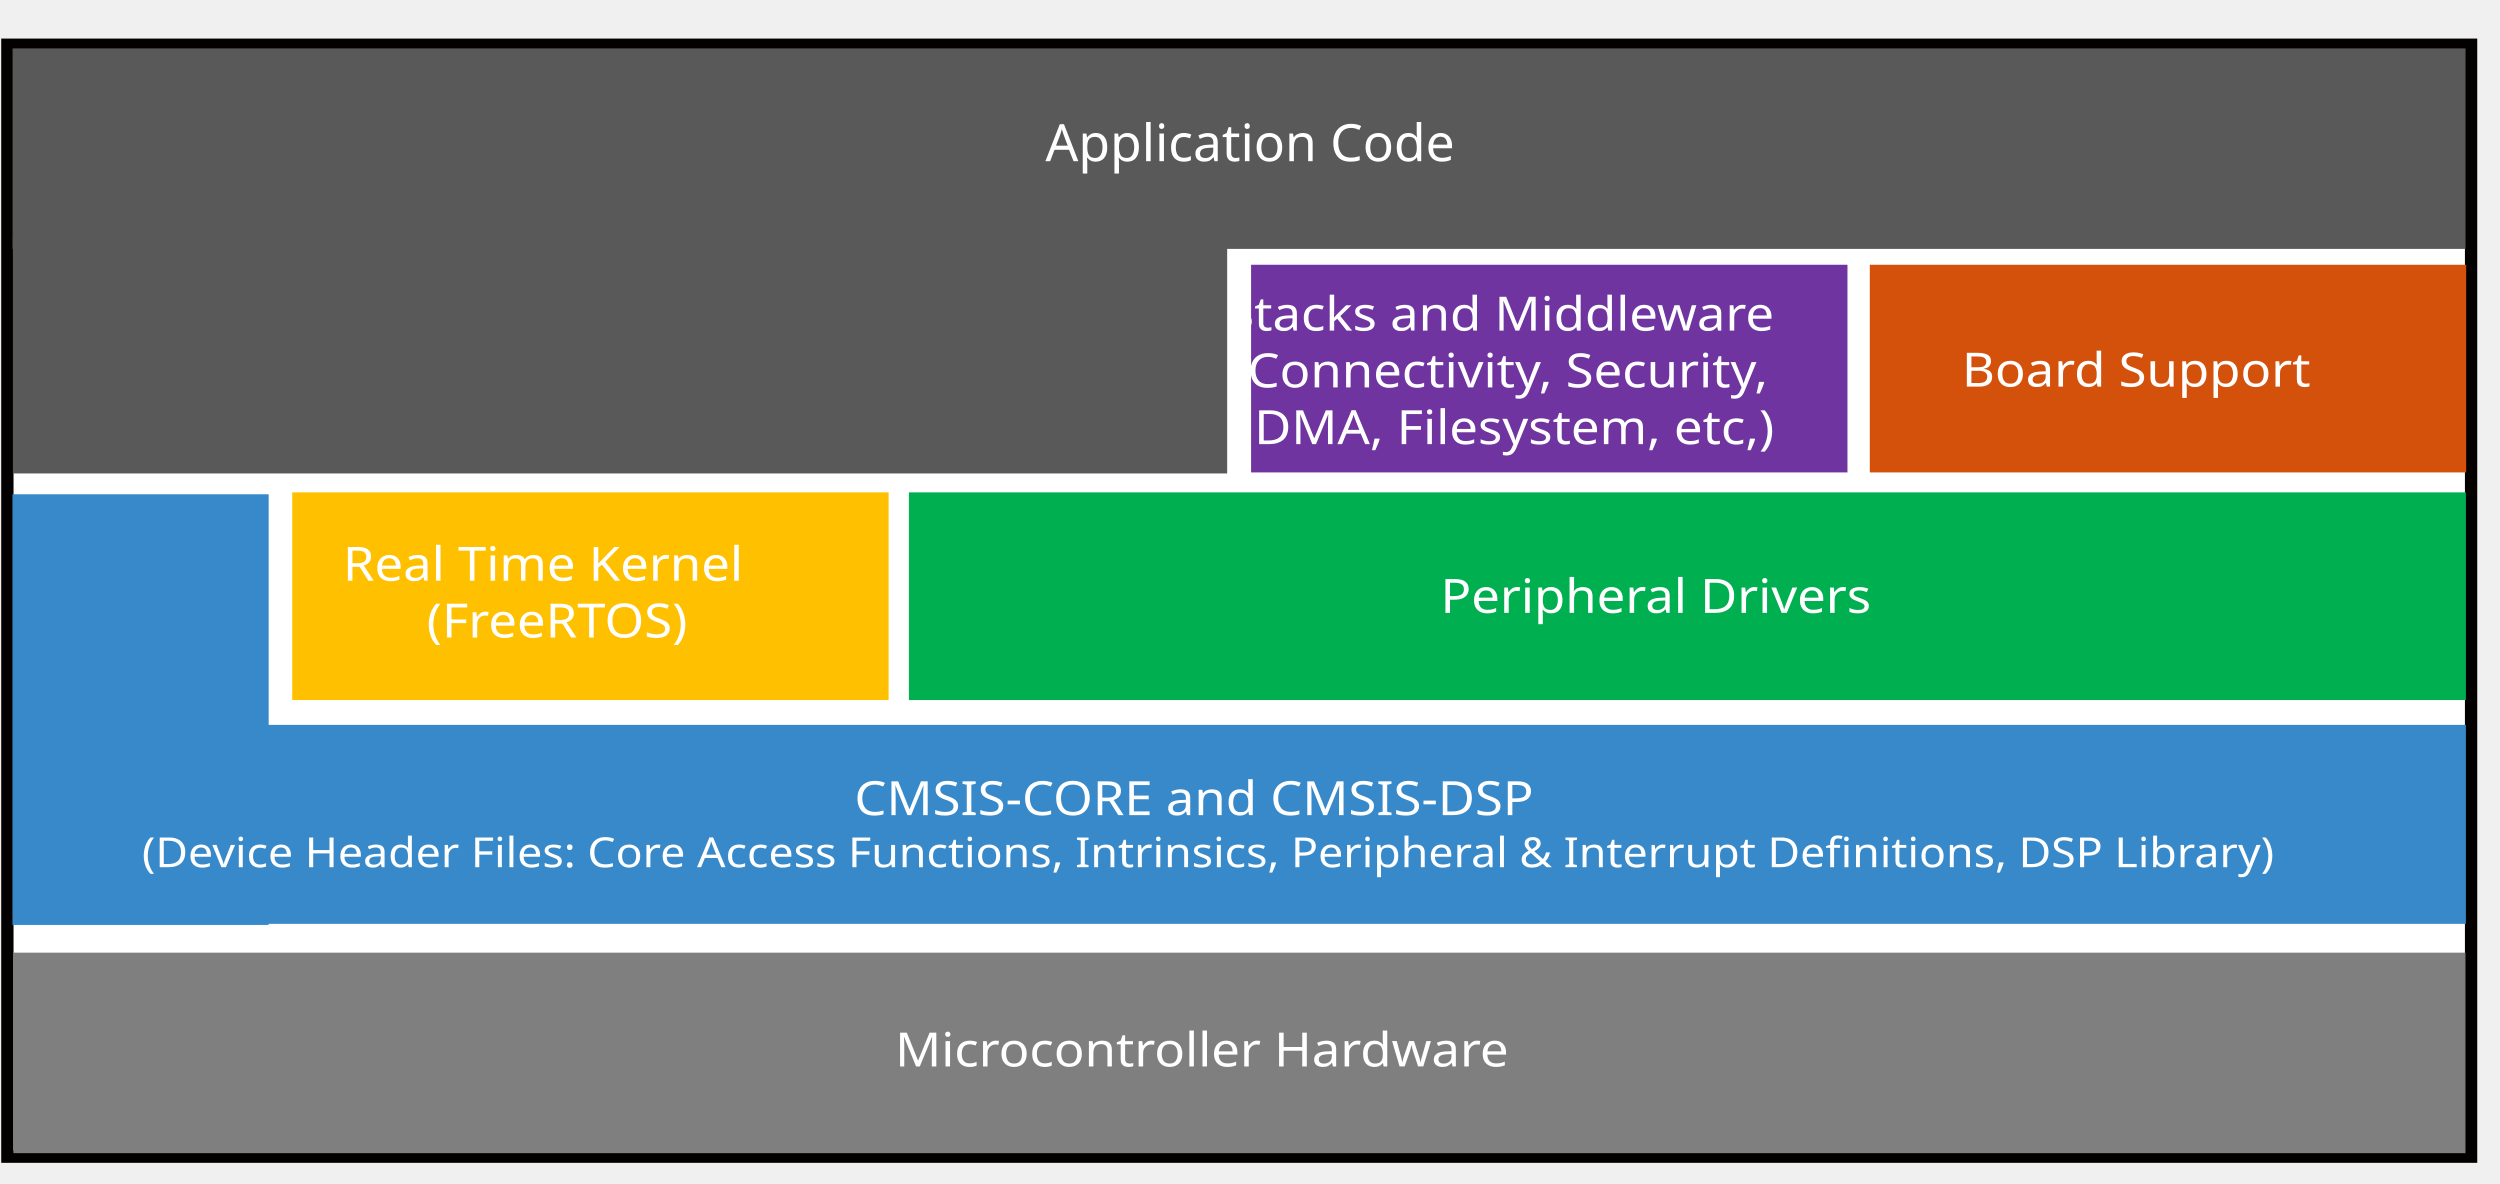
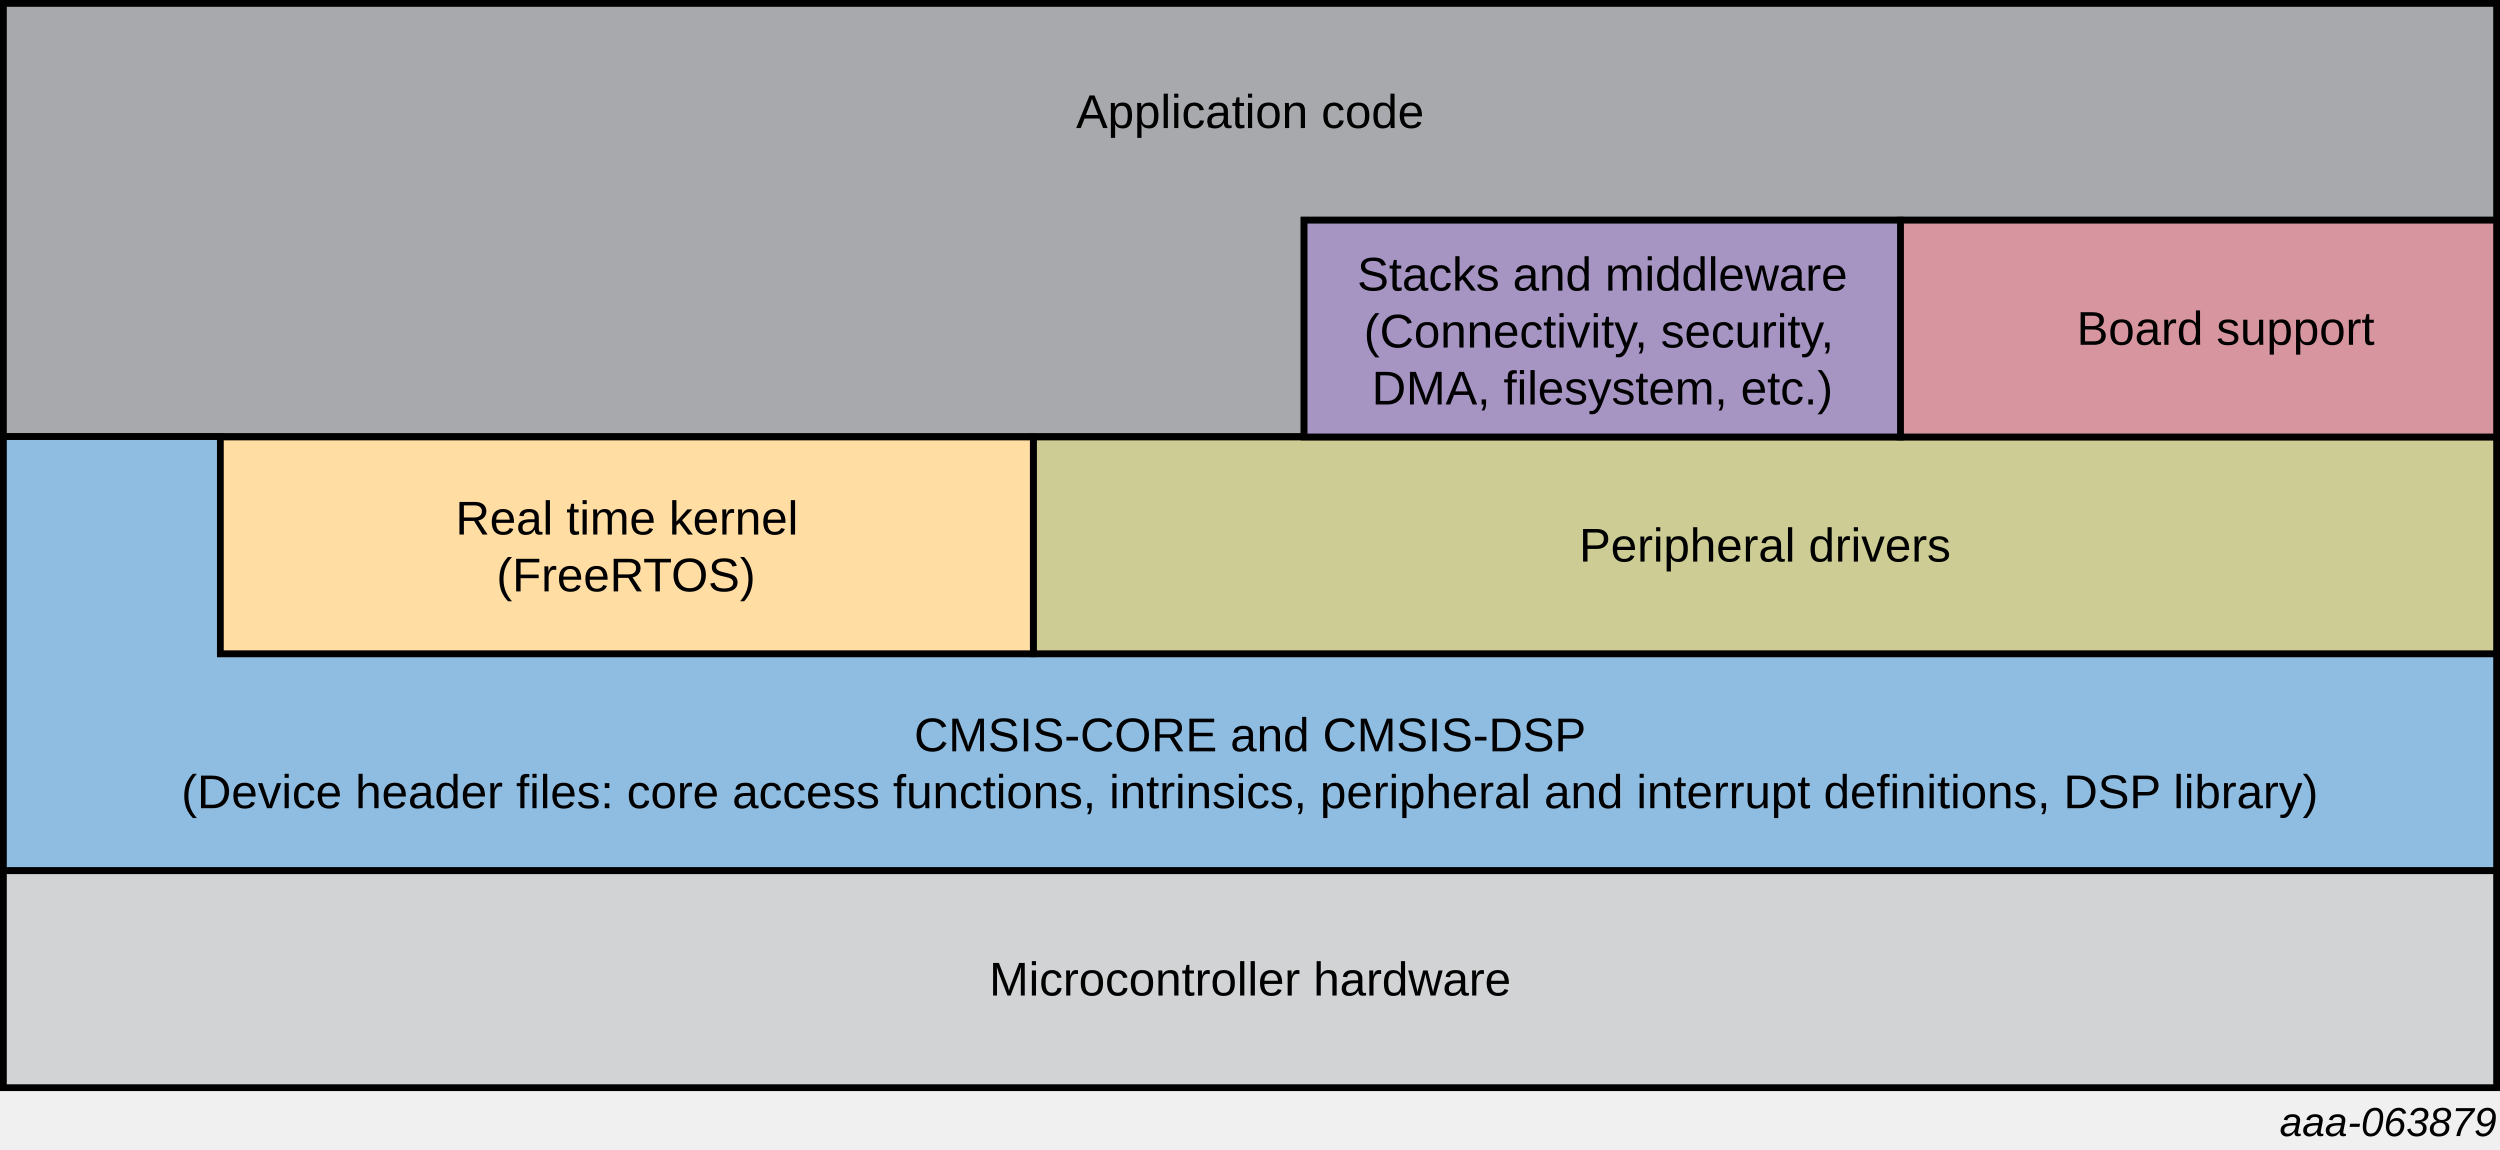
- <svg xmlns="http://www.w3.org/2000/svg" xmlns:ns1="http://www.openswatchbook.org/uri/2009/osb" id="svg2985" version="1.1" width="638" height="302">
-   <defs id="defs2989">
-     <linearGradient id="linearGradient3949" ns1:paint="solid">
-       <stop style="stop-color:#000000;" offset="0" id="stop3951" />
-     </linearGradient>
-     <linearGradient id="linearGradient3943" ns1:paint="solid">
-       <stop style="stop-color:#000000;" offset="0" id="stop3945" />
-     </linearGradient>
-   </defs>
-   <g id="layer4" style="display:inline">
-     <rect style="fill:#ffffff;stroke:#030000;stroke-width:3.143;stroke-miterlimit:4;stroke-dasharray:none" id="rect4104" width="628.737" height="283.767" x="1.883" y="11.416" />
-   </g>
-   <g id="layer3" style="display:inline">
-     <rect style="fill:#6f34a0;stroke:none" id="rect3173" width="152.198" height="52.995" x="319.277" y="67.567" />
-     <rect style="fill:#d4510b;stroke:none" id="rect3173-1" width="152.198" height="52.995" x="477.171" y="67.567" />
-     <rect style="fill:#00af50;stroke:none" id="rect3173-1-1" width="397.344" height="52.995" x="231.953" y="125.653" />
-     <rect style="fill:#ffc000;stroke:none" id="rect3173-1-5" width="152.198" height="52.995" x="74.578" y="125.653" />
-     <rect style="fill:#7f7f7f;stroke:none" id="rect3173-1-5-2" width="625.763" height="51.168" x="3.423" y="243.117" />
-     <rect style="fill:#595959;stroke:none" id="rect3173-1-5-2-7" width="625.992" height="51.168" x="3.213" y="12.35" />
-     <rect style="fill:#595959;stroke:none" id="rect3173-1-5-2-7-6" width="309.884" height="60.398" x="3.29" y="60.426" />
-     <rect style="fill:#3889ca;stroke:none;display:inline" id="rect3173-1-1-1" width="617.478" height="50.78" x="11.819" y="184.988" />
-     <rect style="fill:#3889ca;stroke:none;display:inline" id="rect3173-1-5-4" width="65.386" height="109.907" x="3.179" y="126.137" />
-   </g>
-   <g id="layer2" style="display:inline">
-     <text xml:space="preserve" style="font-size:13.151px;font-style:normal;font-variant:normal;font-weight:normal;font-stretch:normal;text-indent:0;text-align:start;text-decoration:none;line-height:125%;letter-spacing:0px;word-spacing:0px;text-transform:none;direction:ltr;block-progression:tb;writing-mode:lr-tb;text-anchor:start;baseline-shift:baseline;color:#000000;fill:#ff4444;fill-rule:nonzero;stroke:none;stroke-width:1px;marker:none;visibility:visible;display:inline;overflow:visible;enable-background:accumulate;font-family:Arial Unicode MS;" x="266.896" y="41.119" id="text3015" transform="scale(0.9996248,1.000375)">
-       <tspan id="tspan3017" x="266.896" y="41.119" style="fill:#ffffff">Application Code</tspan>
-     </text>
-     <text xml:space="preserve" style="font-size:13.31px;font-style:normal;font-variant:normal;font-weight:normal;font-stretch:normal;text-indent:0;text-align:start;text-decoration:none;line-height:120%;letter-spacing:0px;word-spacing:0px;text-transform:none;direction:ltr;block-progression:tb;writing-mode:lr-tb;text-anchor:start;baseline-shift:baseline;color:#000000;fill:#ff4444;fill-rule:nonzero;stroke:none;stroke-width:1px;marker:none;visibility:visible;display:inline;overflow:visible;enable-background:accumulate;font-family:Arial Unicode MS;" x="381.446" y="87.457" id="text3015-1" transform="scale(1.036562,0.9647274)">
-       <tspan x="381.446" y="87.457" style="font-size:12.512px;font-style:normal;font-variant:normal;font-weight:normal;font-stretch:normal;text-align:center;line-height:120%;writing-mode:lr-tb;text-anchor:middle;fill:#ffffff;font-family:Arial Unicode MS;" id="tspan3042">Stacks and Middleware</tspan>
-       <tspan x="381.446" y="102.471" style="font-size:12.512px;font-style:normal;font-variant:normal;font-weight:normal;font-stretch:normal;text-align:center;line-height:120%;writing-mode:lr-tb;text-anchor:middle;fill:#ffffff;font-family:Arial Unicode MS;" id="tspan3050">(Connectivity, Security,</tspan>
-       <tspan x="381.446" y="117.485" style="font-size:12.512px;font-style:normal;font-variant:normal;font-weight:normal;font-stretch:normal;text-align:center;line-height:120%;writing-mode:lr-tb;text-anchor:middle;fill:#ffffff;font-family:Arial Unicode MS;" id="tspan3046">DMA, Filesystem, etc,)</tspan>
-     </text>
-     <text xml:space="preserve" style="font-size:13.31px;font-style:normal;font-variant:normal;font-weight:normal;font-stretch:normal;text-indent:0;text-align:start;text-decoration:none;line-height:130%;letter-spacing:0px;word-spacing:0px;text-transform:none;direction:ltr;block-progression:tb;writing-mode:lr-tb;text-anchor:start;baseline-shift:baseline;color:#000000;fill:#ff4444;fill-rule:nonzero;stroke:none;stroke-width:1px;marker:none;visibility:visible;display:inline;overflow:visible;enable-background:accumulate;font-family:Arial Unicode MS;" x="534.582" y="102.268" id="text3015-1-4" transform="scale(1.036562,0.9647273)">
-       <tspan x="534.582" y="102.268" style="font-size:12.512px;font-style:normal;font-variant:normal;font-weight:normal;font-stretch:normal;text-align:center;line-height:120%;writing-mode:lr-tb;text-anchor:middle;fill:#ffffff;font-family:Arial Unicode MS;" id="tspan3046-4">Board Support</tspan>
-     </text>
-     <text xml:space="preserve" style="font-size:13.31px;font-style:normal;font-variant:normal;font-weight:normal;font-stretch:normal;text-indent:0;text-align:start;text-decoration:none;line-height:130%;letter-spacing:0px;word-spacing:0px;text-transform:none;direction:ltr;block-progression:tb;writing-mode:lr-tb;text-anchor:start;baseline-shift:baseline;color:#000000;fill:#ff4444;fill-rule:nonzero;stroke:none;stroke-width:1px;marker:none;visibility:visible;display:inline;overflow:visible;enable-background:accumulate;font-family:Arial Unicode MS;" x="416.31" y="162.124" id="text3015-1-4-8" transform="scale(1.036562,0.9647273)">
-       <tspan x="416.31" y="162.124" style="font-size:12.512px;font-style:normal;font-variant:normal;font-weight:normal;font-stretch:normal;text-align:center;line-height:120%;writing-mode:lr-tb;text-anchor:middle;fill:#ffffff;font-family:Arial Unicode MS;" id="tspan3046-4-8">Peripheral Drivers</tspan>
-     </text>
-     <text xml:space="preserve" style="font-size:13.31px;font-style:normal;font-variant:normal;font-weight:normal;font-stretch:normal;text-indent:0;text-align:start;text-decoration:none;line-height:130%;letter-spacing:0px;word-spacing:0px;text-transform:none;direction:ltr;block-progression:tb;writing-mode:lr-tb;text-anchor:start;baseline-shift:baseline;color:#000000;fill:#ff4444;fill-rule:nonzero;stroke:none;stroke-width:1px;marker:none;visibility:visible;display:inline;overflow:visible;enable-background:accumulate;font-family:Arial Unicode MS;" x="145.793" y="153.628" id="text3015-1-4-8-2" transform="scale(1.036562,0.9647273)">
-       <tspan x="145.793" y="153.628" style="font-size:12.512px;font-style:normal;font-variant:normal;font-weight:normal;font-stretch:normal;text-align:center;line-height:120%;writing-mode:lr-tb;text-anchor:middle;fill:#ffffff;font-family:Arial Unicode MS;" id="tspan3046-4-8-4">Real Time Kernel</tspan>
-       <tspan x="145.793" y="168.642" style="font-size:12.512px;font-style:normal;font-variant:normal;font-weight:normal;font-stretch:normal;text-align:center;line-height:120%;writing-mode:lr-tb;text-anchor:middle;fill:#ffffff;font-family:Arial Unicode MS;" id="tspan3126">(FreeRTOS)</tspan>
-     </text>
-     <text xml:space="preserve" style="font-size:13.31px;font-style:normal;font-variant:normal;font-weight:normal;font-stretch:normal;text-indent:0;text-align:start;text-decoration:none;line-height:120%;letter-spacing:0px;word-spacing:0px;text-transform:none;direction:ltr;block-progression:tb;writing-mode:lr-tb;text-anchor:start;baseline-shift:baseline;color:#000000;fill:#ff4444;fill-rule:nonzero;stroke:none;stroke-width:1px;marker:none;visibility:visible;display:inline;overflow:visible;enable-background:accumulate;font-family:Arial Unicode MS;" x="306.071" y="215.625" id="text3015-1-4-8-5" transform="scale(1.036562,0.9647273)">
-       <tspan x="306.071" y="215.625" style="font-size:12.512px;font-style:normal;font-variant:normal;font-weight:normal;font-stretch:normal;text-align:center;line-height:120%;writing-mode:lr-tb;text-anchor:middle;fill:#ffffff;font-family:Arial Unicode MS;" id="tspan3046-4-8-5">CMSIS-CORE and CMSIS-DSP</tspan>
-       <tspan x="306.071" y="229.406" style="font-size:11px;font-style:normal;font-variant:normal;font-weight:normal;font-stretch:normal;text-align:center;line-height:120%;writing-mode:lr-tb;text-anchor:middle;fill:#ffffff;font-family:Arial Unicode MS;" id="tspan3149">(Device Header Files: Core Access Functions, Intrinsics, Peripheral &amp; Interrupt Definitions, DSP Library)</tspan>
-     </text>
-     <text xml:space="preserve" style="font-size:13.31px;font-style:normal;font-variant:normal;font-weight:normal;font-stretch:normal;text-indent:0;text-align:start;text-decoration:none;line-height:130%;letter-spacing:0px;word-spacing:0px;text-transform:none;direction:ltr;block-progression:tb;writing-mode:lr-tb;text-anchor:start;baseline-shift:baseline;color:#000000;fill:#ff4444;fill-rule:nonzero;stroke:none;stroke-width:1px;marker:none;visibility:visible;display:inline;overflow:visible;enable-background:accumulate;font-family:Arial Unicode MS;" x="304.55" y="282.116" id="text3015-1-4-8-1" transform="scale(1.036562,0.9647273)">
-       <tspan x="304.55" y="282.116" style="font-size:12.512px;font-style:normal;font-variant:normal;font-weight:normal;font-stretch:normal;text-align:center;line-height:120%;writing-mode:lr-tb;text-anchor:middle;fill:#ffffff;font-family:Arial Unicode MS;" id="tspan3046-4-8-7">Microcontroller Hardware</tspan>
-     </text>
-   </g>
+ <svg xmlns="http://www.w3.org/2000/svg" id="Layer_1" width="130.185mm" height="59.848mm" version="1.1" viewBox="0 0 369.028 169.647">
+   <polygon points="192.5 64.445 .5 64.445 .5 .5 368.528 .5 368.528 32.5 192.5 32.5 192.5 64.445" fill="#a7a9ac" stroke="#000" />
+   <polygon points="32.528 96.5 368.528 96.5 368.528 128.527 .5 128.527 .5 64.445 32.528 64.445 32.528 96.5" fill="#8fbde2" stroke="#000" />
+   <rect x="152.528" y="64.5" width="216" height="32" fill="#cccc94" stroke="#000" />
+   <rect x=".5" y="128.527" width="368.028" height="32.027" fill="#d1d3d4" stroke="#000" />
+   <rect x="32.528" y="64.5" width="120" height="32" fill="#ffdda3" stroke="#000" />
+   <rect x="280.472" y="32.5" width="88.056" height="32" fill="#d7969f" stroke="#000" />
+   <rect x="192.5" y="32.5" width="88.028" height="32" fill="#a694c3" stroke="#000" />
+   <text transform="translate(336.498 167.7)" font-family="Arial-ItalicMT, Arial" font-size="6" font-style="italic">
+     <tspan x="0" y="0">aaa-063879</tspan>
+   </text>
+   <text transform="translate(134.935 110.9)" font-family="ArialMT, Arial" font-size="7">
+     <tspan x="0" y="0">CMSIS-CORE and CMSIS-DSP</tspan>
+     <tspan x="-108.172" y="8.4">(Device header files: core access functions, intrinsics, peripheral and interrupt definitions, DSP library)</tspan>
+   </text>
+   <path d="M178.636,18.551" fill="none" stroke="#000" stroke-linecap="square" stroke-width=".5" />
+   <text transform="translate(233.1 82.9)" font-family="ArialMT, Arial" font-size="7">
+     <tspan x="0" y="0">Peripheral drivers</tspan>
+   </text>
+   <text transform="translate(158.843 18.9)" font-family="ArialMT, Arial" font-size="7">
+     <tspan x="0" y="0">Application code</tspan>
+   </text>
+   <text transform="translate(146.014 146.954)" font-family="ArialMT, Arial" font-size="7">
+     <tspan x="0" y="0">Microcontroller hardware</tspan>
+   </text>
+   <text transform="translate(67.24 78.9)" font-family="ArialMT, Arial" font-size="7">
+     <tspan x="0" y="0">Real time kernel</tspan>
+     <tspan x="6.038" y="8.4">(FreeRTOS)</tspan>
+   </text>
+   <text transform="translate(306.542 50.9)" font-family="ArialMT, Arial" font-size="7">
+     <tspan x="0" y="0">Board support</tspan>
+   </text>
+   <text transform="translate(200.343 42.9)" font-family="ArialMT, Arial" font-size="7">
+     <tspan x="0" y="0">Stacks and middleware</tspan>
+     <tspan x=".979" y="8.4">(Connectivity, security,</tspan>
+     <tspan x="2.152" y="16.8">DMA, filesystem, etc.)</tspan>
+   </text>
</svg>
